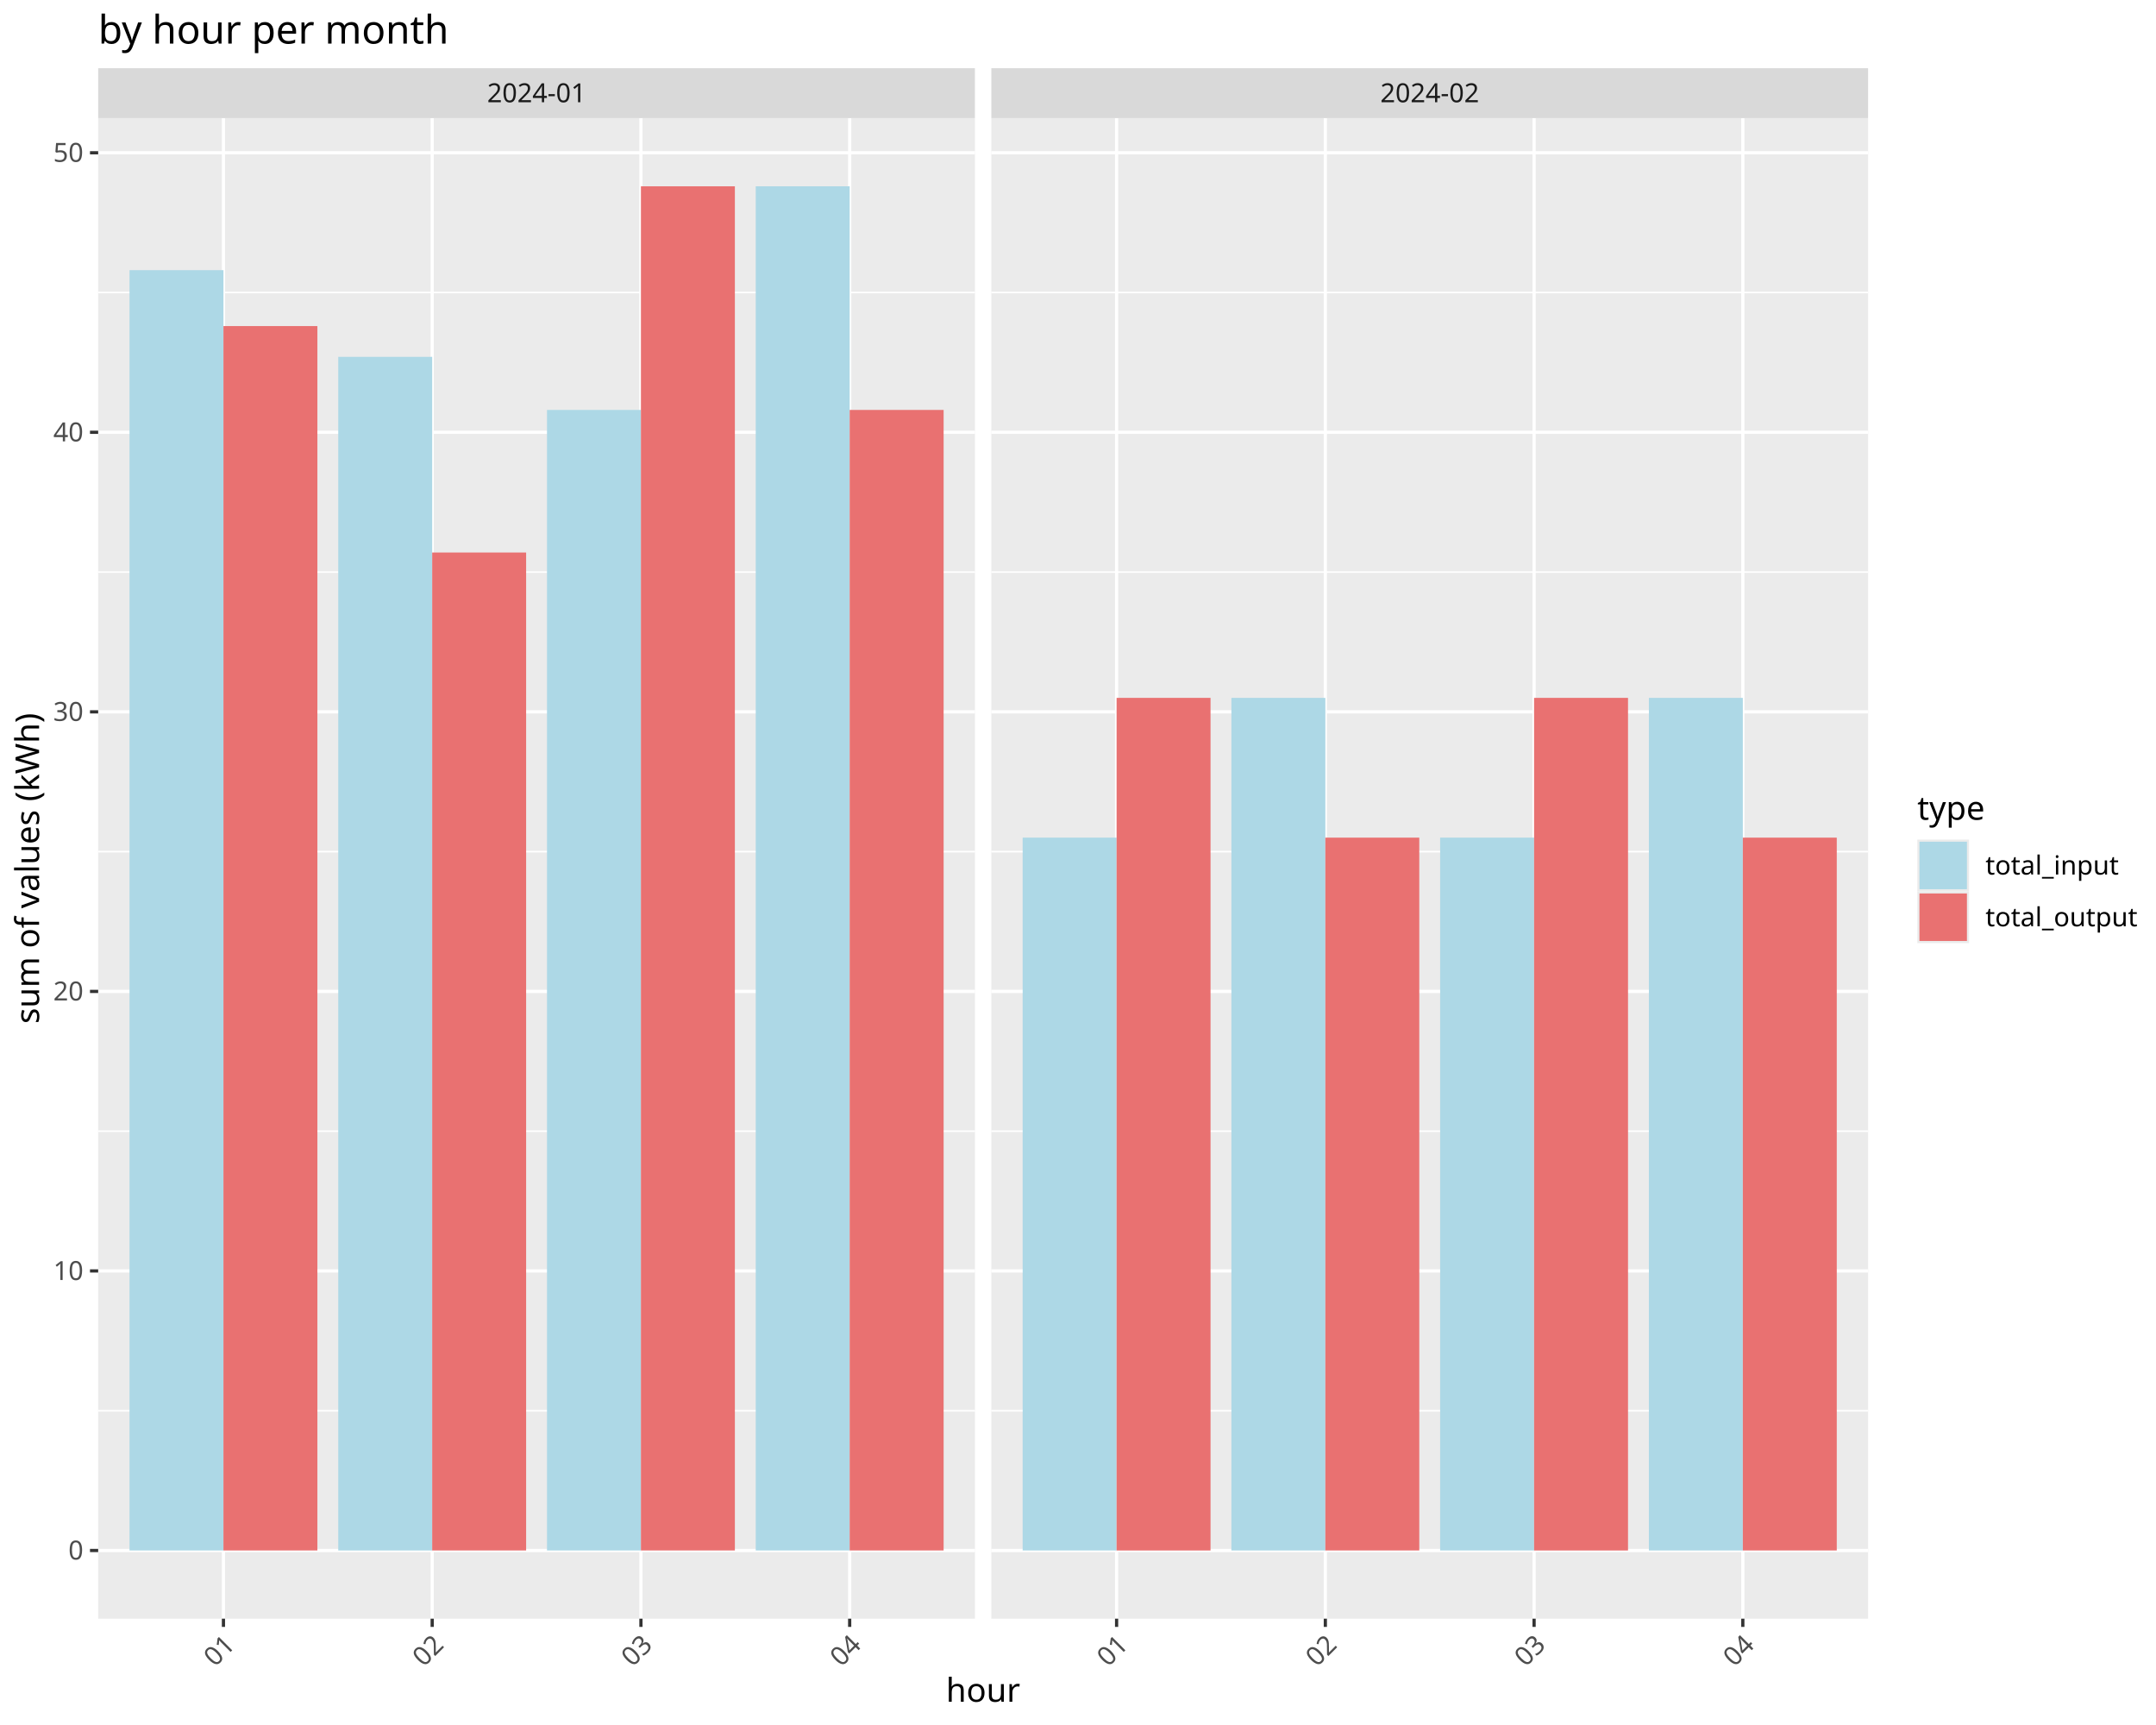
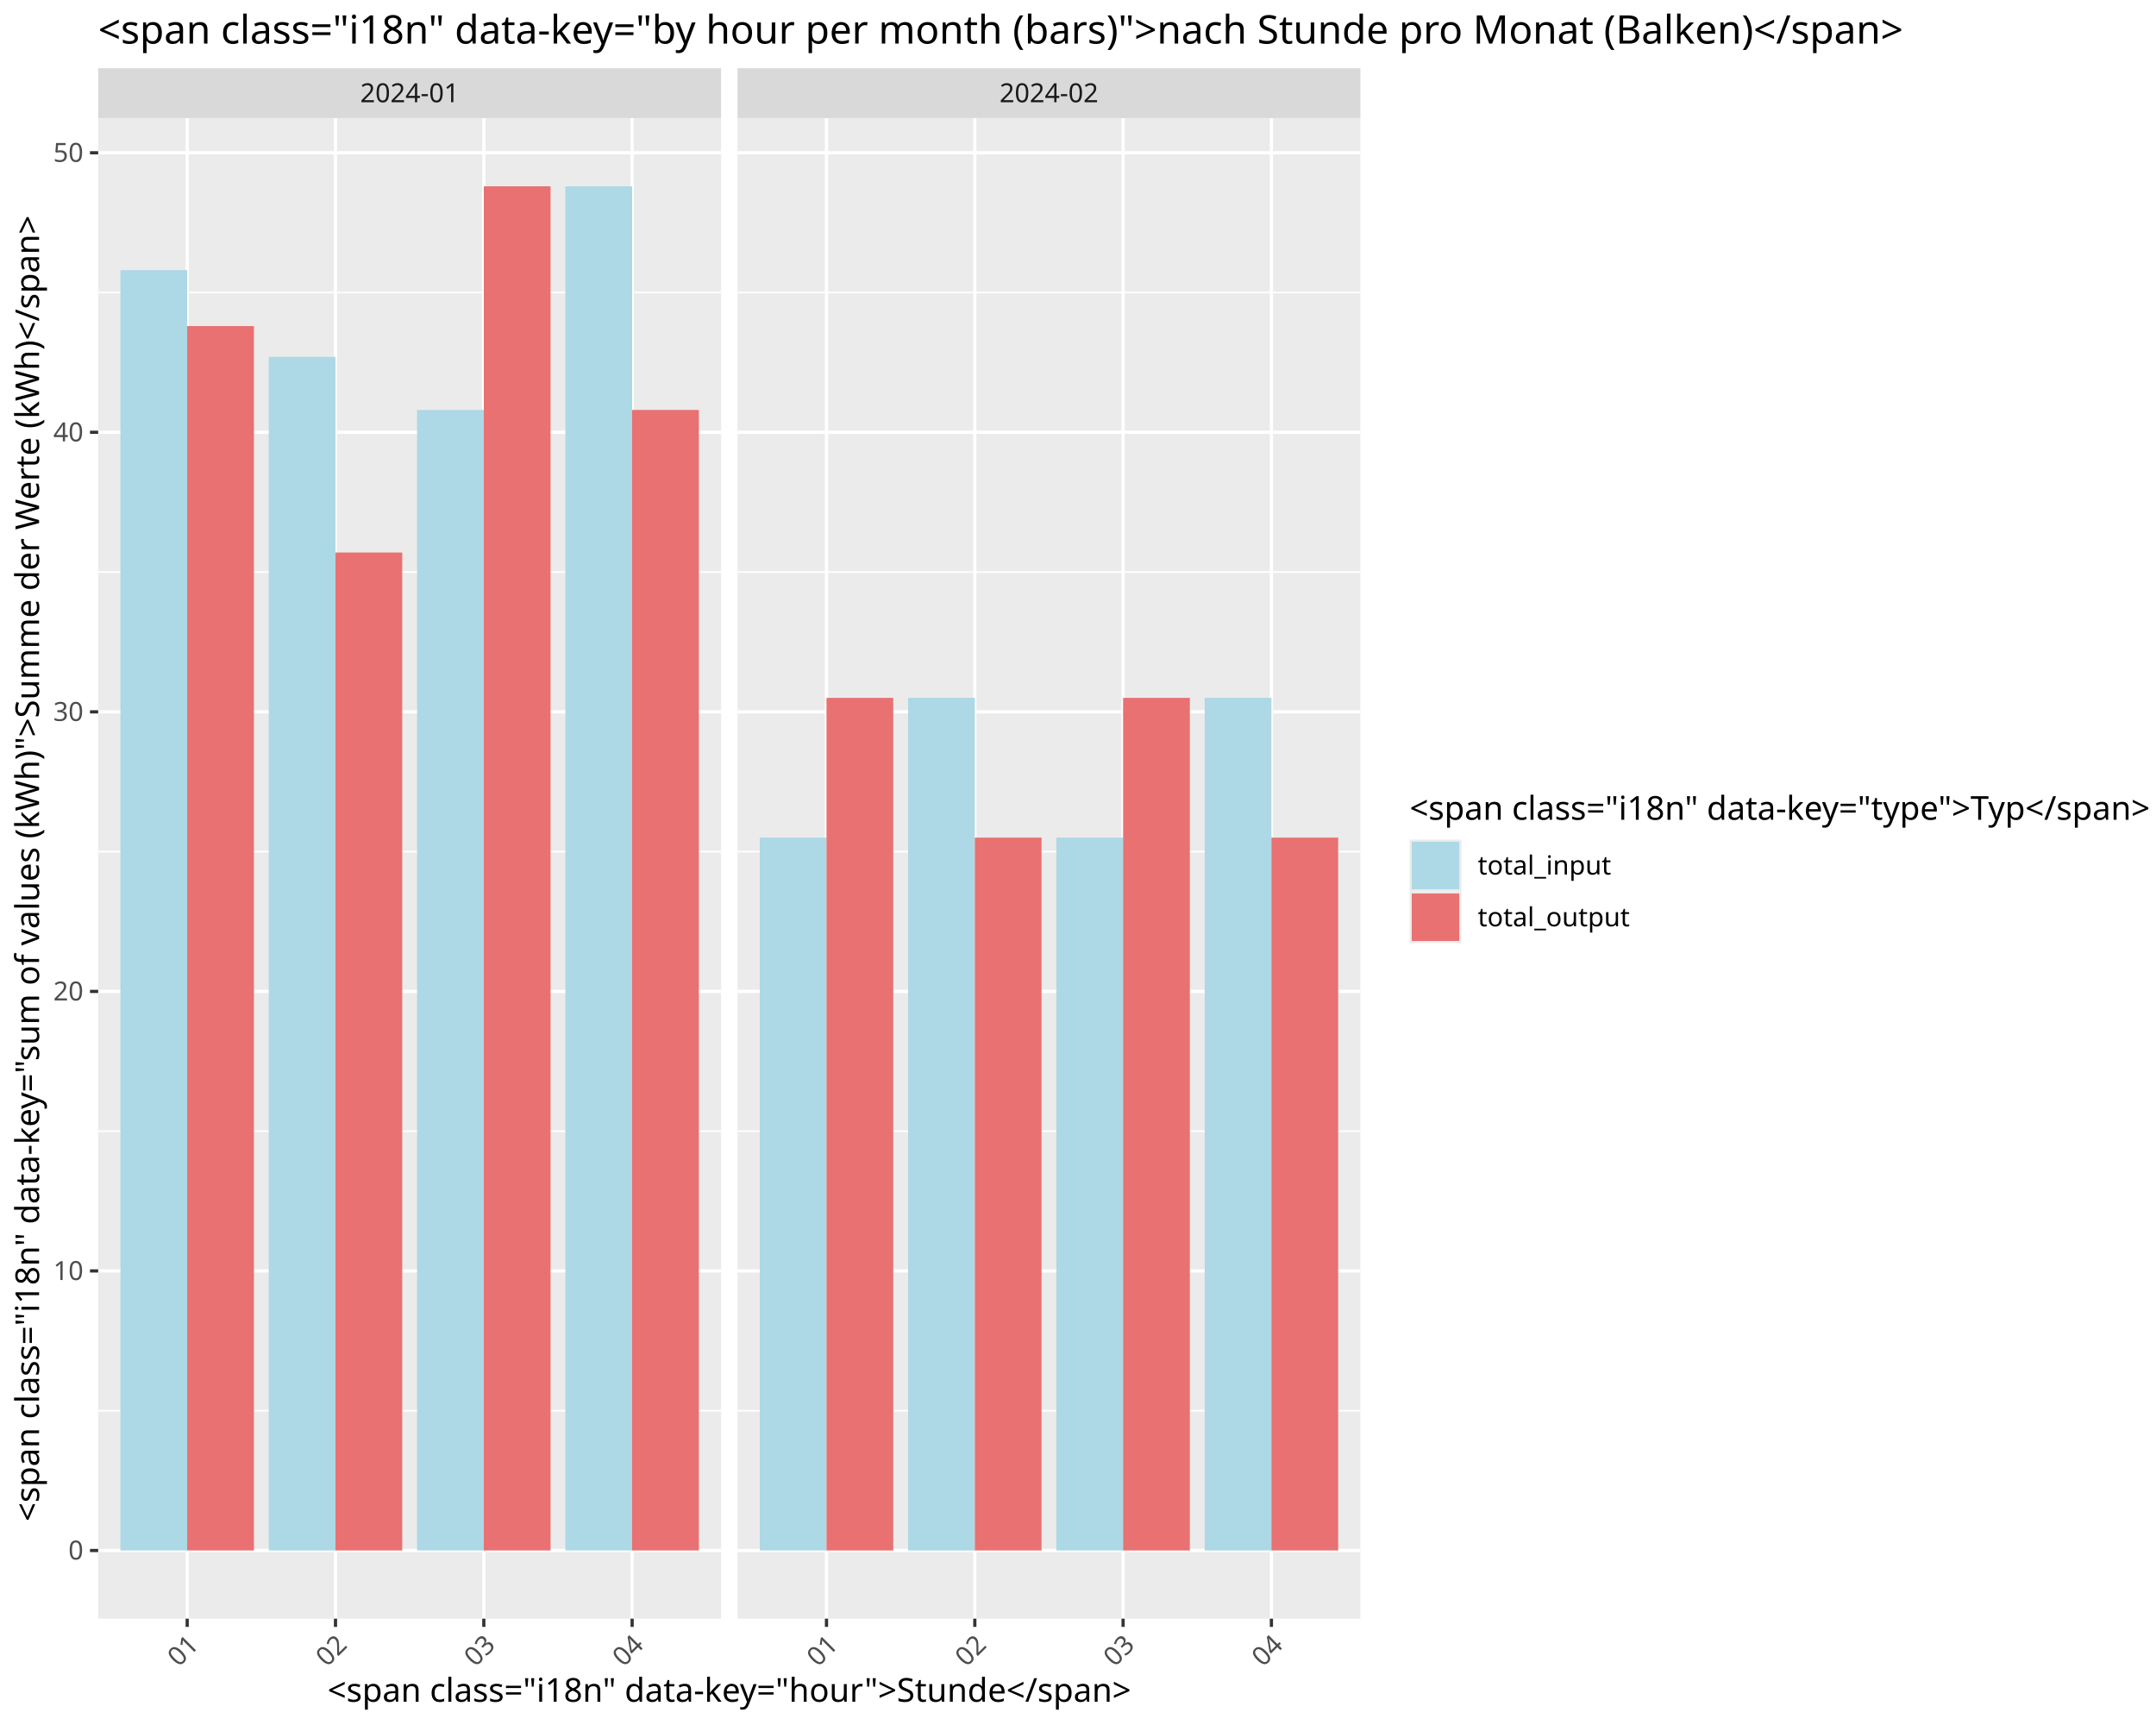
<svg xmlns="http://www.w3.org/2000/svg" class="svglite" data-engine-version="2.0" width="720.00pt" height="576.00pt" viewBox="0 0 720.00 576.00">
  <defs>
    <style type="text/css">
    .svglite line, .svglite polyline, .svglite polygon, .svglite path, .svglite rect, .svglite circle {
      fill: none;
      stroke: #000000;
      stroke-linecap: round;
      stroke-linejoin: round;
      stroke-miterlimit: 10.00;
    }
  </style>
  </defs>
  <rect width="100%" height="100%" style="stroke: none; fill: #FFFFFF;" />
  <defs>
    <clipPath id="cpMC4wMHw3MjAuMDB8MC4wMHw1NzYuMDA=">
      <rect x="0.00" y="0.00" width="720.00" height="576.00" />
    </clipPath>
  </defs>
  <g clip-path="url(#cpMC4wMHw3MjAuMDB8MC4wMHw1NzYuMDA=)">
-     <rect x="-0" y="0.00" width="720.00" height="576.00" style="stroke-width: 1.07; stroke: #FFFFFF; fill: #FFFFFF;" />
+     <rect x="0.00" y="0.00" width="720.00" height="576.00" style="stroke-width: 1.07; stroke: #FFFFFF; fill: #FFFFFF;" />
  </g>
  <defs>
-     <clipPath id="cpMzIuNzl8MzI1LjU4fDM5LjQzfDU0MC41MA==">
-       <rect x="32.79" y="39.43" width="292.79" height="501.07" />
+     <clipPath id="cpMzIuNzl8MjQwLjgxfDM5LjQzfDU0MC41MA==">
+       <rect x="32.79" y="39.43" width="208.02" height="501.07" />
    </clipPath>
  </defs>
-   <g clip-path="url(#cpMzIuNzl8MzI1LjU4fDM5LjQzfDU0MC41MA==)">
-     <rect x="32.79" y="39.43" width="292.79" height="501.07" style="stroke-width: 1.07; stroke: none; fill: #EBEBEB;" />
-     <polyline points="32.79,471.05 325.58,471.05 " style="stroke-width: 0.53; stroke: #FFFFFF; stroke-linecap: butt;" />
-     <polyline points="32.79,377.71 325.58,377.71 " style="stroke-width: 0.53; stroke: #FFFFFF; stroke-linecap: butt;" />
-     <polyline points="32.79,284.37 325.58,284.37 " style="stroke-width: 0.53; stroke: #FFFFFF; stroke-linecap: butt;" />
-     <polyline points="32.79,191.02 325.58,191.02 " style="stroke-width: 0.53; stroke: #FFFFFF; stroke-linecap: butt;" />
-     <polyline points="32.79,97.68 325.58,97.68 " style="stroke-width: 0.53; stroke: #FFFFFF; stroke-linecap: butt;" />
-     <polyline points="32.79,517.72 325.58,517.72 " style="stroke-width: 1.07; stroke: #FFFFFF; stroke-linecap: butt;" />
-     <polyline points="32.79,424.38 325.58,424.38 " style="stroke-width: 1.07; stroke: #FFFFFF; stroke-linecap: butt;" />
-     <polyline points="32.79,331.04 325.58,331.04 " style="stroke-width: 1.07; stroke: #FFFFFF; stroke-linecap: butt;" />
-     <polyline points="32.79,237.69 325.58,237.69 " style="stroke-width: 1.07; stroke: #FFFFFF; stroke-linecap: butt;" />
-     <polyline points="32.79,144.35 325.58,144.35 " style="stroke-width: 1.07; stroke: #FFFFFF; stroke-linecap: butt;" />
-     <polyline points="32.79,51.01 325.58,51.01 " style="stroke-width: 1.07; stroke: #FFFFFF; stroke-linecap: butt;" />
-     <polyline points="74.62,540.50 74.62,39.43 " style="stroke-width: 1.07; stroke: #FFFFFF; stroke-linecap: butt;" />
-     <polyline points="144.33,540.50 144.33,39.43 " style="stroke-width: 1.07; stroke: #FFFFFF; stroke-linecap: butt;" />
-     <polyline points="214.04,540.50 214.04,39.43 " style="stroke-width: 1.07; stroke: #FFFFFF; stroke-linecap: butt;" />
-     <polyline points="283.75,540.50 283.75,39.43 " style="stroke-width: 1.07; stroke: #FFFFFF; stroke-linecap: butt;" />
-     <rect x="43.25" y="90.21" width="31.37" height="427.51" style="stroke-width: 1.07; stroke: none; stroke-linecap: butt; stroke-linejoin: miter; fill: #ADD8E6;" />
-     <rect x="74.62" y="108.88" width="31.37" height="408.84" style="stroke-width: 1.07; stroke: none; stroke-linecap: butt; stroke-linejoin: miter; fill: #E97171;" />
-     <rect x="112.96" y="119.15" width="31.37" height="398.58" style="stroke-width: 1.07; stroke: none; stroke-linecap: butt; stroke-linejoin: miter; fill: #ADD8E6;" />
-     <rect x="144.33" y="184.49" width="31.37" height="333.23" style="stroke-width: 1.07; stroke: none; stroke-linecap: butt; stroke-linejoin: miter; fill: #E97171;" />
-     <rect x="182.67" y="136.88" width="31.37" height="380.84" style="stroke-width: 1.07; stroke: none; stroke-linecap: butt; stroke-linejoin: miter; fill: #ADD8E6;" />
-     <rect x="214.04" y="62.21" width="31.37" height="455.51" style="stroke-width: 1.07; stroke: none; stroke-linecap: butt; stroke-linejoin: miter; fill: #E97171;" />
-     <rect x="252.38" y="62.21" width="31.37" height="455.51" style="stroke-width: 1.07; stroke: none; stroke-linecap: butt; stroke-linejoin: miter; fill: #ADD8E6;" />
-     <rect x="283.75" y="136.88" width="31.37" height="380.84" style="stroke-width: 1.07; stroke: none; stroke-linecap: butt; stroke-linejoin: miter; fill: #E97171;" />
+   <g clip-path="url(#cpMzIuNzl8MjQwLjgxfDM5LjQzfDU0MC41MA==)">
+     <rect x="32.79" y="39.43" width="208.02" height="501.07" style="stroke-width: 1.07; stroke: none; fill: #EBEBEB;" />
+     <polyline points="32.79,471.05 240.81,471.05 " style="stroke-width: 0.53; stroke: #FFFFFF; stroke-linecap: butt;" />
+     <polyline points="32.79,377.71 240.81,377.71 " style="stroke-width: 0.53; stroke: #FFFFFF; stroke-linecap: butt;" />
+     <polyline points="32.79,284.37 240.81,284.37 " style="stroke-width: 0.53; stroke: #FFFFFF; stroke-linecap: butt;" />
+     <polyline points="32.79,191.02 240.81,191.02 " style="stroke-width: 0.53; stroke: #FFFFFF; stroke-linecap: butt;" />
+     <polyline points="32.79,97.68 240.81,97.68 " style="stroke-width: 0.53; stroke: #FFFFFF; stroke-linecap: butt;" />
+     <polyline points="32.79,517.72 240.81,517.72 " style="stroke-width: 1.07; stroke: #FFFFFF; stroke-linecap: butt;" />
+     <polyline points="32.79,424.38 240.81,424.38 " style="stroke-width: 1.07; stroke: #FFFFFF; stroke-linecap: butt;" />
+     <polyline points="32.79,331.04 240.81,331.04 " style="stroke-width: 1.07; stroke: #FFFFFF; stroke-linecap: butt;" />
+     <polyline points="32.79,237.69 240.81,237.69 " style="stroke-width: 1.07; stroke: #FFFFFF; stroke-linecap: butt;" />
+     <polyline points="32.79,144.35 240.81,144.35 " style="stroke-width: 1.07; stroke: #FFFFFF; stroke-linecap: butt;" />
+     <polyline points="32.79,51.01 240.81,51.01 " style="stroke-width: 1.07; stroke: #FFFFFF; stroke-linecap: butt;" />
+     <polyline points="62.51,540.50 62.51,39.43 " style="stroke-width: 1.07; stroke: #FFFFFF; stroke-linecap: butt;" />
+     <polyline points="112.04,540.50 112.04,39.43 " style="stroke-width: 1.07; stroke: #FFFFFF; stroke-linecap: butt;" />
+     <polyline points="161.57,540.50 161.57,39.43 " style="stroke-width: 1.07; stroke: #FFFFFF; stroke-linecap: butt;" />
+     <polyline points="211.10,540.50 211.10,39.43 " style="stroke-width: 1.07; stroke: #FFFFFF; stroke-linecap: butt;" />
+     <rect x="40.22" y="90.21" width="22.29" height="427.51" style="stroke-width: 1.07; stroke: none; stroke-linecap: butt; stroke-linejoin: miter; fill: #ADD8E6;" />
+     <rect x="62.51" y="108.88" width="22.29" height="408.84" style="stroke-width: 1.07; stroke: none; stroke-linecap: butt; stroke-linejoin: miter; fill: #E97171;" />
+     <rect x="89.75" y="119.15" width="22.29" height="398.58" style="stroke-width: 1.07; stroke: none; stroke-linecap: butt; stroke-linejoin: miter; fill: #ADD8E6;" />
+     <rect x="112.04" y="184.49" width="22.29" height="333.23" style="stroke-width: 1.07; stroke: none; stroke-linecap: butt; stroke-linejoin: miter; fill: #E97171;" />
+     <rect x="139.28" y="136.88" width="22.29" height="380.84" style="stroke-width: 1.07; stroke: none; stroke-linecap: butt; stroke-linejoin: miter; fill: #ADD8E6;" />
+     <rect x="161.57" y="62.21" width="22.29" height="455.51" style="stroke-width: 1.07; stroke: none; stroke-linecap: butt; stroke-linejoin: miter; fill: #E97171;" />
+     <rect x="188.81" y="62.21" width="22.29" height="455.51" style="stroke-width: 1.07; stroke: none; stroke-linecap: butt; stroke-linejoin: miter; fill: #ADD8E6;" />
+     <rect x="211.10" y="136.88" width="22.29" height="380.84" style="stroke-width: 1.07; stroke: none; stroke-linecap: butt; stroke-linejoin: miter; fill: #E97171;" />
  </g>
  <g clip-path="url(#cpMC4wMHw3MjAuMDB8MC4wMHw1NzYuMDA=)">
</g>
  <defs>
-     <clipPath id="cpMzMxLjA2fDYyMy44NXwzOS40M3w1NDAuNTA=">
-       <rect x="331.06" y="39.43" width="292.79" height="501.07" />
+     <clipPath id="cpMjQ2LjI5fDQ1NC4zMXwzOS40M3w1NDAuNTA=">
+       <rect x="246.29" y="39.43" width="208.02" height="501.07" />
    </clipPath>
  </defs>
-   <g clip-path="url(#cpMzMxLjA2fDYyMy44NXwzOS40M3w1NDAuNTA=)">
-     <rect x="331.06" y="39.43" width="292.79" height="501.07" style="stroke-width: 1.07; stroke: none; fill: #EBEBEB;" />
-     <polyline points="331.06,471.05 623.85,471.05 " style="stroke-width: 0.53; stroke: #FFFFFF; stroke-linecap: butt;" />
-     <polyline points="331.06,377.71 623.85,377.71 " style="stroke-width: 0.53; stroke: #FFFFFF; stroke-linecap: butt;" />
-     <polyline points="331.06,284.37 623.85,284.37 " style="stroke-width: 0.53; stroke: #FFFFFF; stroke-linecap: butt;" />
-     <polyline points="331.06,191.02 623.85,191.02 " style="stroke-width: 0.53; stroke: #FFFFFF; stroke-linecap: butt;" />
-     <polyline points="331.06,97.68 623.85,97.68 " style="stroke-width: 0.53; stroke: #FFFFFF; stroke-linecap: butt;" />
-     <polyline points="331.06,517.72 623.85,517.72 " style="stroke-width: 1.07; stroke: #FFFFFF; stroke-linecap: butt;" />
-     <polyline points="331.06,424.38 623.85,424.38 " style="stroke-width: 1.07; stroke: #FFFFFF; stroke-linecap: butt;" />
-     <polyline points="331.06,331.04 623.85,331.04 " style="stroke-width: 1.07; stroke: #FFFFFF; stroke-linecap: butt;" />
-     <polyline points="331.06,237.69 623.85,237.69 " style="stroke-width: 1.07; stroke: #FFFFFF; stroke-linecap: butt;" />
-     <polyline points="331.06,144.35 623.85,144.35 " style="stroke-width: 1.07; stroke: #FFFFFF; stroke-linecap: butt;" />
-     <polyline points="331.06,51.01 623.85,51.01 " style="stroke-width: 1.07; stroke: #FFFFFF; stroke-linecap: butt;" />
-     <polyline points="372.89,540.50 372.89,39.43 " style="stroke-width: 1.07; stroke: #FFFFFF; stroke-linecap: butt;" />
-     <polyline points="442.60,540.50 442.60,39.43 " style="stroke-width: 1.07; stroke: #FFFFFF; stroke-linecap: butt;" />
-     <polyline points="512.31,540.50 512.31,39.43 " style="stroke-width: 1.07; stroke: #FFFFFF; stroke-linecap: butt;" />
-     <polyline points="582.02,540.50 582.02,39.43 " style="stroke-width: 1.07; stroke: #FFFFFF; stroke-linecap: butt;" />
-     <rect x="341.52" y="279.70" width="31.37" height="238.02" style="stroke-width: 1.07; stroke: none; stroke-linecap: butt; stroke-linejoin: miter; fill: #ADD8E6;" />
-     <rect x="372.89" y="233.03" width="31.37" height="284.70" style="stroke-width: 1.07; stroke: none; stroke-linecap: butt; stroke-linejoin: miter; fill: #E97171;" />
-     <rect x="411.23" y="233.03" width="31.37" height="284.70" style="stroke-width: 1.07; stroke: none; stroke-linecap: butt; stroke-linejoin: miter; fill: #ADD8E6;" />
-     <rect x="442.60" y="279.70" width="31.37" height="238.02" style="stroke-width: 1.07; stroke: none; stroke-linecap: butt; stroke-linejoin: miter; fill: #E97171;" />
-     <rect x="480.94" y="279.70" width="31.37" height="238.02" style="stroke-width: 1.07; stroke: none; stroke-linecap: butt; stroke-linejoin: miter; fill: #ADD8E6;" />
-     <rect x="512.31" y="233.03" width="31.37" height="284.70" style="stroke-width: 1.07; stroke: none; stroke-linecap: butt; stroke-linejoin: miter; fill: #E97171;" />
-     <rect x="550.65" y="233.03" width="31.37" height="284.70" style="stroke-width: 1.07; stroke: none; stroke-linecap: butt; stroke-linejoin: miter; fill: #ADD8E6;" />
-     <rect x="582.02" y="279.70" width="31.37" height="238.02" style="stroke-width: 1.07; stroke: none; stroke-linecap: butt; stroke-linejoin: miter; fill: #E97171;" />
+   <g clip-path="url(#cpMjQ2LjI5fDQ1NC4zMXwzOS40M3w1NDAuNTA=)">
+     <rect x="246.29" y="39.43" width="208.02" height="501.07" style="stroke-width: 1.07; stroke: none; fill: #EBEBEB;" />
+     <polyline points="246.29,471.05 454.31,471.05 " style="stroke-width: 0.53; stroke: #FFFFFF; stroke-linecap: butt;" />
+     <polyline points="246.29,377.71 454.31,377.71 " style="stroke-width: 0.53; stroke: #FFFFFF; stroke-linecap: butt;" />
+     <polyline points="246.29,284.37 454.31,284.37 " style="stroke-width: 0.53; stroke: #FFFFFF; stroke-linecap: butt;" />
+     <polyline points="246.29,191.02 454.31,191.02 " style="stroke-width: 0.53; stroke: #FFFFFF; stroke-linecap: butt;" />
+     <polyline points="246.29,97.68 454.31,97.68 " style="stroke-width: 0.53; stroke: #FFFFFF; stroke-linecap: butt;" />
+     <polyline points="246.29,517.72 454.31,517.72 " style="stroke-width: 1.07; stroke: #FFFFFF; stroke-linecap: butt;" />
+     <polyline points="246.29,424.38 454.31,424.38 " style="stroke-width: 1.07; stroke: #FFFFFF; stroke-linecap: butt;" />
+     <polyline points="246.29,331.04 454.31,331.04 " style="stroke-width: 1.07; stroke: #FFFFFF; stroke-linecap: butt;" />
+     <polyline points="246.29,237.69 454.31,237.69 " style="stroke-width: 1.07; stroke: #FFFFFF; stroke-linecap: butt;" />
+     <polyline points="246.29,144.35 454.31,144.35 " style="stroke-width: 1.07; stroke: #FFFFFF; stroke-linecap: butt;" />
+     <polyline points="246.29,51.01 454.31,51.01 " style="stroke-width: 1.07; stroke: #FFFFFF; stroke-linecap: butt;" />
+     <polyline points="276.01,540.50 276.01,39.43 " style="stroke-width: 1.07; stroke: #FFFFFF; stroke-linecap: butt;" />
+     <polyline points="325.54,540.50 325.54,39.43 " style="stroke-width: 1.07; stroke: #FFFFFF; stroke-linecap: butt;" />
+     <polyline points="375.06,540.50 375.06,39.43 " style="stroke-width: 1.07; stroke: #FFFFFF; stroke-linecap: butt;" />
+     <polyline points="424.59,540.50 424.59,39.43 " style="stroke-width: 1.07; stroke: #FFFFFF; stroke-linecap: butt;" />
+     <rect x="253.72" y="279.70" width="22.29" height="238.02" style="stroke-width: 1.07; stroke: none; stroke-linecap: butt; stroke-linejoin: miter; fill: #ADD8E6;" />
+     <rect x="276.01" y="233.03" width="22.29" height="284.70" style="stroke-width: 1.07; stroke: none; stroke-linecap: butt; stroke-linejoin: miter; fill: #E97171;" />
+     <rect x="303.25" y="233.03" width="22.29" height="284.70" style="stroke-width: 1.07; stroke: none; stroke-linecap: butt; stroke-linejoin: miter; fill: #ADD8E6;" />
+     <rect x="325.54" y="279.70" width="22.29" height="238.02" style="stroke-width: 1.07; stroke: none; stroke-linecap: butt; stroke-linejoin: miter; fill: #E97171;" />
+     <rect x="352.78" y="279.70" width="22.29" height="238.02" style="stroke-width: 1.07; stroke: none; stroke-linecap: butt; stroke-linejoin: miter; fill: #ADD8E6;" />
+     <rect x="375.06" y="233.03" width="22.29" height="284.70" style="stroke-width: 1.07; stroke: none; stroke-linecap: butt; stroke-linejoin: miter; fill: #E97171;" />
+     <rect x="402.31" y="233.03" width="22.29" height="284.70" style="stroke-width: 1.07; stroke: none; stroke-linecap: butt; stroke-linejoin: miter; fill: #ADD8E6;" />
+     <rect x="424.59" y="279.70" width="22.29" height="238.02" style="stroke-width: 1.07; stroke: none; stroke-linecap: butt; stroke-linejoin: miter; fill: #E97171;" />
  </g>
  <g clip-path="url(#cpMC4wMHw3MjAuMDB8MC4wMHw1NzYuMDA=)">
</g>
  <defs>
-     <clipPath id="cpMzIuNzl8MzI1LjU4fDIyLjc4fDM5LjQz">
-       <rect x="32.79" y="22.78" width="292.79" height="16.65" />
+     <clipPath id="cpMzIuNzl8MjQwLjgxfDIyLjc4fDM5LjQz">
+       <rect x="32.79" y="22.78" width="208.02" height="16.65" />
    </clipPath>
  </defs>
-   <g clip-path="url(#cpMzIuNzl8MzI1LjU4fDIyLjc4fDM5LjQz)">
-     <rect x="32.79" y="22.78" width="292.79" height="16.65" style="stroke-width: 1.07; stroke: none; fill: #D9D9D9;" />
-     <text x="179.19" y="34.14" text-anchor="middle" style="font-size: 8.80px; fill: #1A1A1A; font-family: sans;" textLength="32.30px" lengthAdjust="spacingAndGlyphs">2024-01</text>
+   <g clip-path="url(#cpMzIuNzl8MjQwLjgxfDIyLjc4fDM5LjQz)">
+     <rect x="32.79" y="22.78" width="208.02" height="16.65" style="stroke-width: 1.07; stroke: none; fill: #D9D9D9;" />
+     <text x="136.80" y="34.14" text-anchor="middle" style="font-size: 8.80px; fill: #1A1A1A; font-family: sans;" textLength="32.30px" lengthAdjust="spacingAndGlyphs">2024-01</text>
  </g>
  <g clip-path="url(#cpMC4wMHw3MjAuMDB8MC4wMHw1NzYuMDA=)">
</g>
  <defs>
-     <clipPath id="cpMzMxLjA2fDYyMy44NXwyMi43OHwzOS40Mw==">
-       <rect x="331.06" y="22.78" width="292.79" height="16.65" />
+     <clipPath id="cpMjQ2LjI5fDQ1NC4zMXwyMi43OHwzOS40Mw==">
+       <rect x="246.29" y="22.78" width="208.02" height="16.65" />
    </clipPath>
  </defs>
-   <g clip-path="url(#cpMzMxLjA2fDYyMy44NXwyMi43OHwzOS40Mw==)">
-     <rect x="331.06" y="22.78" width="292.79" height="16.65" style="stroke-width: 1.07; stroke: none; fill: #D9D9D9;" />
-     <text x="477.46" y="34.14" text-anchor="middle" style="font-size: 8.80px; fill: #1A1A1A; font-family: sans;" textLength="32.30px" lengthAdjust="spacingAndGlyphs">2024-02</text>
+   <g clip-path="url(#cpMjQ2LjI5fDQ1NC4zMXwyMi43OHwzOS40Mw==)">
+     <rect x="246.29" y="22.78" width="208.02" height="16.65" style="stroke-width: 1.07; stroke: none; fill: #D9D9D9;" />
+     <text x="350.30" y="34.14" text-anchor="middle" style="font-size: 8.80px; fill: #1A1A1A; font-family: sans;" textLength="32.30px" lengthAdjust="spacingAndGlyphs">2024-02</text>
  </g>
  <g clip-path="url(#cpMC4wMHw3MjAuMDB8MC4wMHw1NzYuMDA=)">
-     <polyline points="74.62,543.24 74.62,540.50 " style="stroke-width: 1.07; stroke: #333333; stroke-linecap: butt;" />
-     <polyline points="144.33,543.24 144.33,540.50 " style="stroke-width: 1.07; stroke: #333333; stroke-linecap: butt;" />
-     <polyline points="214.04,543.24 214.04,540.50 " style="stroke-width: 1.07; stroke: #333333; stroke-linecap: butt;" />
-     <polyline points="283.75,543.24 283.75,540.50 " style="stroke-width: 1.07; stroke: #333333; stroke-linecap: butt;" />
-     <text transform="translate(78.90,549.71) rotate(-45)" text-anchor="end" style="font-size: 8.80px; fill: #4D4D4D; font-family: sans;" textLength="9.79px" lengthAdjust="spacingAndGlyphs">01</text>
-     <text transform="translate(148.61,549.71) rotate(-45)" text-anchor="end" style="font-size: 8.80px; fill: #4D4D4D; font-family: sans;" textLength="9.79px" lengthAdjust="spacingAndGlyphs">02</text>
-     <text transform="translate(218.33,549.71) rotate(-45)" text-anchor="end" style="font-size: 8.80px; fill: #4D4D4D; font-family: sans;" textLength="9.79px" lengthAdjust="spacingAndGlyphs">03</text>
-     <text transform="translate(288.04,549.71) rotate(-45)" text-anchor="end" style="font-size: 8.80px; fill: #4D4D4D; font-family: sans;" textLength="9.79px" lengthAdjust="spacingAndGlyphs">04</text>
-     <polyline points="372.89,543.24 372.89,540.50 " style="stroke-width: 1.07; stroke: #333333; stroke-linecap: butt;" />
-     <polyline points="442.60,543.24 442.60,540.50 " style="stroke-width: 1.07; stroke: #333333; stroke-linecap: butt;" />
-     <polyline points="512.31,543.24 512.31,540.50 " style="stroke-width: 1.07; stroke: #333333; stroke-linecap: butt;" />
-     <polyline points="582.02,543.24 582.02,540.50 " style="stroke-width: 1.07; stroke: #333333; stroke-linecap: butt;" />
-     <text transform="translate(377.17,549.71) rotate(-45)" text-anchor="end" style="font-size: 8.80px; fill: #4D4D4D; font-family: sans;" textLength="9.79px" lengthAdjust="spacingAndGlyphs">01</text>
-     <text transform="translate(446.88,549.71) rotate(-45)" text-anchor="end" style="font-size: 8.80px; fill: #4D4D4D; font-family: sans;" textLength="9.79px" lengthAdjust="spacingAndGlyphs">02</text>
-     <text transform="translate(516.59,549.71) rotate(-45)" text-anchor="end" style="font-size: 8.80px; fill: #4D4D4D; font-family: sans;" textLength="9.79px" lengthAdjust="spacingAndGlyphs">03</text>
-     <text transform="translate(586.30,549.71) rotate(-45)" text-anchor="end" style="font-size: 8.80px; fill: #4D4D4D; font-family: sans;" textLength="9.79px" lengthAdjust="spacingAndGlyphs">04</text>
+     <polyline points="62.51,543.24 62.51,540.50 " style="stroke-width: 1.07; stroke: #333333; stroke-linecap: butt;" />
+     <polyline points="112.04,543.24 112.04,540.50 " style="stroke-width: 1.07; stroke: #333333; stroke-linecap: butt;" />
+     <polyline points="161.57,543.24 161.57,540.50 " style="stroke-width: 1.07; stroke: #333333; stroke-linecap: butt;" />
+     <polyline points="211.10,543.24 211.10,540.50 " style="stroke-width: 1.07; stroke: #333333; stroke-linecap: butt;" />
+     <text transform="translate(66.79,549.71) rotate(-45)" text-anchor="end" style="font-size: 8.80px; fill: #4D4D4D; font-family: sans;" textLength="9.79px" lengthAdjust="spacingAndGlyphs">01</text>
+     <text transform="translate(116.32,549.71) rotate(-45)" text-anchor="end" style="font-size: 8.80px; fill: #4D4D4D; font-family: sans;" textLength="9.79px" lengthAdjust="spacingAndGlyphs">02</text>
+     <text transform="translate(165.85,549.71) rotate(-45)" text-anchor="end" style="font-size: 8.80px; fill: #4D4D4D; font-family: sans;" textLength="9.79px" lengthAdjust="spacingAndGlyphs">03</text>
+     <text transform="translate(215.38,549.71) rotate(-45)" text-anchor="end" style="font-size: 8.80px; fill: #4D4D4D; font-family: sans;" textLength="9.79px" lengthAdjust="spacingAndGlyphs">04</text>
+     <polyline points="276.01,543.24 276.01,540.50 " style="stroke-width: 1.07; stroke: #333333; stroke-linecap: butt;" />
+     <polyline points="325.54,543.24 325.54,540.50 " style="stroke-width: 1.07; stroke: #333333; stroke-linecap: butt;" />
+     <polyline points="375.06,543.24 375.06,540.50 " style="stroke-width: 1.07; stroke: #333333; stroke-linecap: butt;" />
+     <polyline points="424.59,543.24 424.59,540.50 " style="stroke-width: 1.07; stroke: #333333; stroke-linecap: butt;" />
+     <text transform="translate(280.29,549.71) rotate(-45)" text-anchor="end" style="font-size: 8.80px; fill: #4D4D4D; font-family: sans;" textLength="9.79px" lengthAdjust="spacingAndGlyphs">01</text>
+     <text transform="translate(329.82,549.71) rotate(-45)" text-anchor="end" style="font-size: 8.80px; fill: #4D4D4D; font-family: sans;" textLength="9.79px" lengthAdjust="spacingAndGlyphs">02</text>
+     <text transform="translate(379.35,549.71) rotate(-45)" text-anchor="end" style="font-size: 8.80px; fill: #4D4D4D; font-family: sans;" textLength="9.79px" lengthAdjust="spacingAndGlyphs">03</text>
+     <text transform="translate(428.88,549.71) rotate(-45)" text-anchor="end" style="font-size: 8.80px; fill: #4D4D4D; font-family: sans;" textLength="9.79px" lengthAdjust="spacingAndGlyphs">04</text>
    <text x="27.86" y="520.75" text-anchor="end" style="font-size: 8.80px; fill: #4D4D4D; font-family: sans;" textLength="4.89px" lengthAdjust="spacingAndGlyphs">0</text>
    <text x="27.86" y="427.41" text-anchor="end" style="font-size: 8.80px; fill: #4D4D4D; font-family: sans;" textLength="9.79px" lengthAdjust="spacingAndGlyphs">10</text>
    <text x="27.86" y="334.07" text-anchor="end" style="font-size: 8.80px; fill: #4D4D4D; font-family: sans;" textLength="9.79px" lengthAdjust="spacingAndGlyphs">20</text>
    <text x="27.86" y="240.72" text-anchor="end" style="font-size: 8.80px; fill: #4D4D4D; font-family: sans;" textLength="9.79px" lengthAdjust="spacingAndGlyphs">30</text>
    <text x="27.86" y="147.38" text-anchor="end" style="font-size: 8.80px; fill: #4D4D4D; font-family: sans;" textLength="9.79px" lengthAdjust="spacingAndGlyphs">40</text>
    <text x="27.86" y="54.04" text-anchor="end" style="font-size: 8.80px; fill: #4D4D4D; font-family: sans;" textLength="9.79px" lengthAdjust="spacingAndGlyphs">50</text>
    <polyline points="30.05,517.72 32.79,517.72 " style="stroke-width: 1.07; stroke: #333333; stroke-linecap: butt;" />
    <polyline points="30.05,424.38 32.79,424.38 " style="stroke-width: 1.07; stroke: #333333; stroke-linecap: butt;" />
    <polyline points="30.05,331.04 32.79,331.04 " style="stroke-width: 1.07; stroke: #333333; stroke-linecap: butt;" />
    <polyline points="30.05,237.69 32.79,237.69 " style="stroke-width: 1.07; stroke: #333333; stroke-linecap: butt;" />
    <polyline points="30.05,144.35 32.79,144.35 " style="stroke-width: 1.07; stroke: #333333; stroke-linecap: butt;" />
    <polyline points="30.05,51.01 32.79,51.01 " style="stroke-width: 1.07; stroke: #333333; stroke-linecap: butt;" />
-     <text x="328.32" y="568.24" text-anchor="middle" style="font-size: 11.00px; font-family: sans;" textLength="22.02px" lengthAdjust="spacingAndGlyphs">hour</text>
-     <text transform="translate(13.05,289.97) rotate(-90)" text-anchor="middle" style="font-size: 11.00px; font-family: sans;" textLength="100.27px" lengthAdjust="spacingAndGlyphs">sum of values (kWh)</text>
-     <rect x="634.81" y="259.54" width="79.71" height="60.85" style="stroke-width: 1.07; stroke: none; fill: #FFFFFF;" />
-     <text x="640.29" y="273.73" style="font-size: 11.00px; font-family: sans;" textLength="20.80px" lengthAdjust="spacingAndGlyphs">type</text>
-     <rect x="640.29" y="280.35" width="17.28" height="17.28" style="stroke-width: 1.07; stroke: none; fill: #EBEBEB;" />
-     <rect x="641.00" y="281.06" width="15.86" height="15.86" style="stroke-width: 1.07; stroke: none; stroke-linecap: butt; stroke-linejoin: miter; fill: #ADD8E6;" />
-     <rect x="640.29" y="297.63" width="17.28" height="17.28" style="stroke-width: 1.07; stroke: none; fill: #EBEBEB;" />
-     <rect x="641.00" y="298.34" width="15.86" height="15.86" style="stroke-width: 1.07; stroke: none; stroke-linecap: butt; stroke-linejoin: miter; fill: #E97171;" />
-     <text x="663.05" y="292.02" style="font-size: 8.80px; font-family: sans;" textLength="40.61px" lengthAdjust="spacingAndGlyphs">total_input</text>
-     <text x="663.05" y="309.30" style="font-size: 8.80px; font-family: sans;" textLength="45.99px" lengthAdjust="spacingAndGlyphs">total_output</text>
-     <text x="32.79" y="14.56" style="font-size: 13.20px; font-family: sans;" textLength="107.14px" lengthAdjust="spacingAndGlyphs">by hour per month</text>
+     <text x="243.55" y="568.24" text-anchor="middle" style="font-size: 11.00px; font-family: sans;" textLength="256.04px" lengthAdjust="spacingAndGlyphs">&lt;span class="i18n" data-key="hour"&gt;Stunde&lt;/span&gt;</text>
+     <text transform="translate(13.05,289.97) rotate(-90)" text-anchor="middle" style="font-size: 11.00px; font-family: sans;" textLength="421.07px" lengthAdjust="spacingAndGlyphs">&lt;span class="i18n" data-key="sum of values (kWh)"&gt;Summe der Werte (kWh)&lt;/span&gt;</text>
+     <rect x="465.27" y="259.54" width="249.25" height="60.85" style="stroke-width: 1.07; stroke: none; fill: #FFFFFF;" />
+     <text x="470.75" y="273.73" style="font-size: 11.00px; font-family: sans;" textLength="238.29px" lengthAdjust="spacingAndGlyphs">&lt;span class="i18n" data-key="type"&gt;Typ&lt;/span&gt;</text>
+     <rect x="470.75" y="280.35" width="17.28" height="17.28" style="stroke-width: 1.07; stroke: none; fill: #EBEBEB;" />
+     <rect x="471.46" y="281.06" width="15.86" height="15.86" style="stroke-width: 1.07; stroke: none; stroke-linecap: butt; stroke-linejoin: miter; fill: #ADD8E6;" />
+     <rect x="470.75" y="297.63" width="17.28" height="17.28" style="stroke-width: 1.07; stroke: none; fill: #EBEBEB;" />
+     <rect x="471.46" y="298.34" width="15.86" height="15.86" style="stroke-width: 1.07; stroke: none; stroke-linecap: butt; stroke-linejoin: miter; fill: #E97171;" />
+     <text x="493.51" y="292.02" style="font-size: 8.80px; font-family: sans;" textLength="40.61px" lengthAdjust="spacingAndGlyphs">total_input</text>
+     <text x="493.51" y="309.30" style="font-size: 8.80px; font-family: sans;" textLength="45.99px" lengthAdjust="spacingAndGlyphs">total_output</text>
+     <text x="32.79" y="14.56" style="font-size: 13.20px; font-family: sans;" textLength="574.34px" lengthAdjust="spacingAndGlyphs">&lt;span class="i18n" data-key="by hour per month (bars)"&gt;nach Stunde pro Monat (Balken)&lt;/span&gt;</text>
  </g>
</svg>
